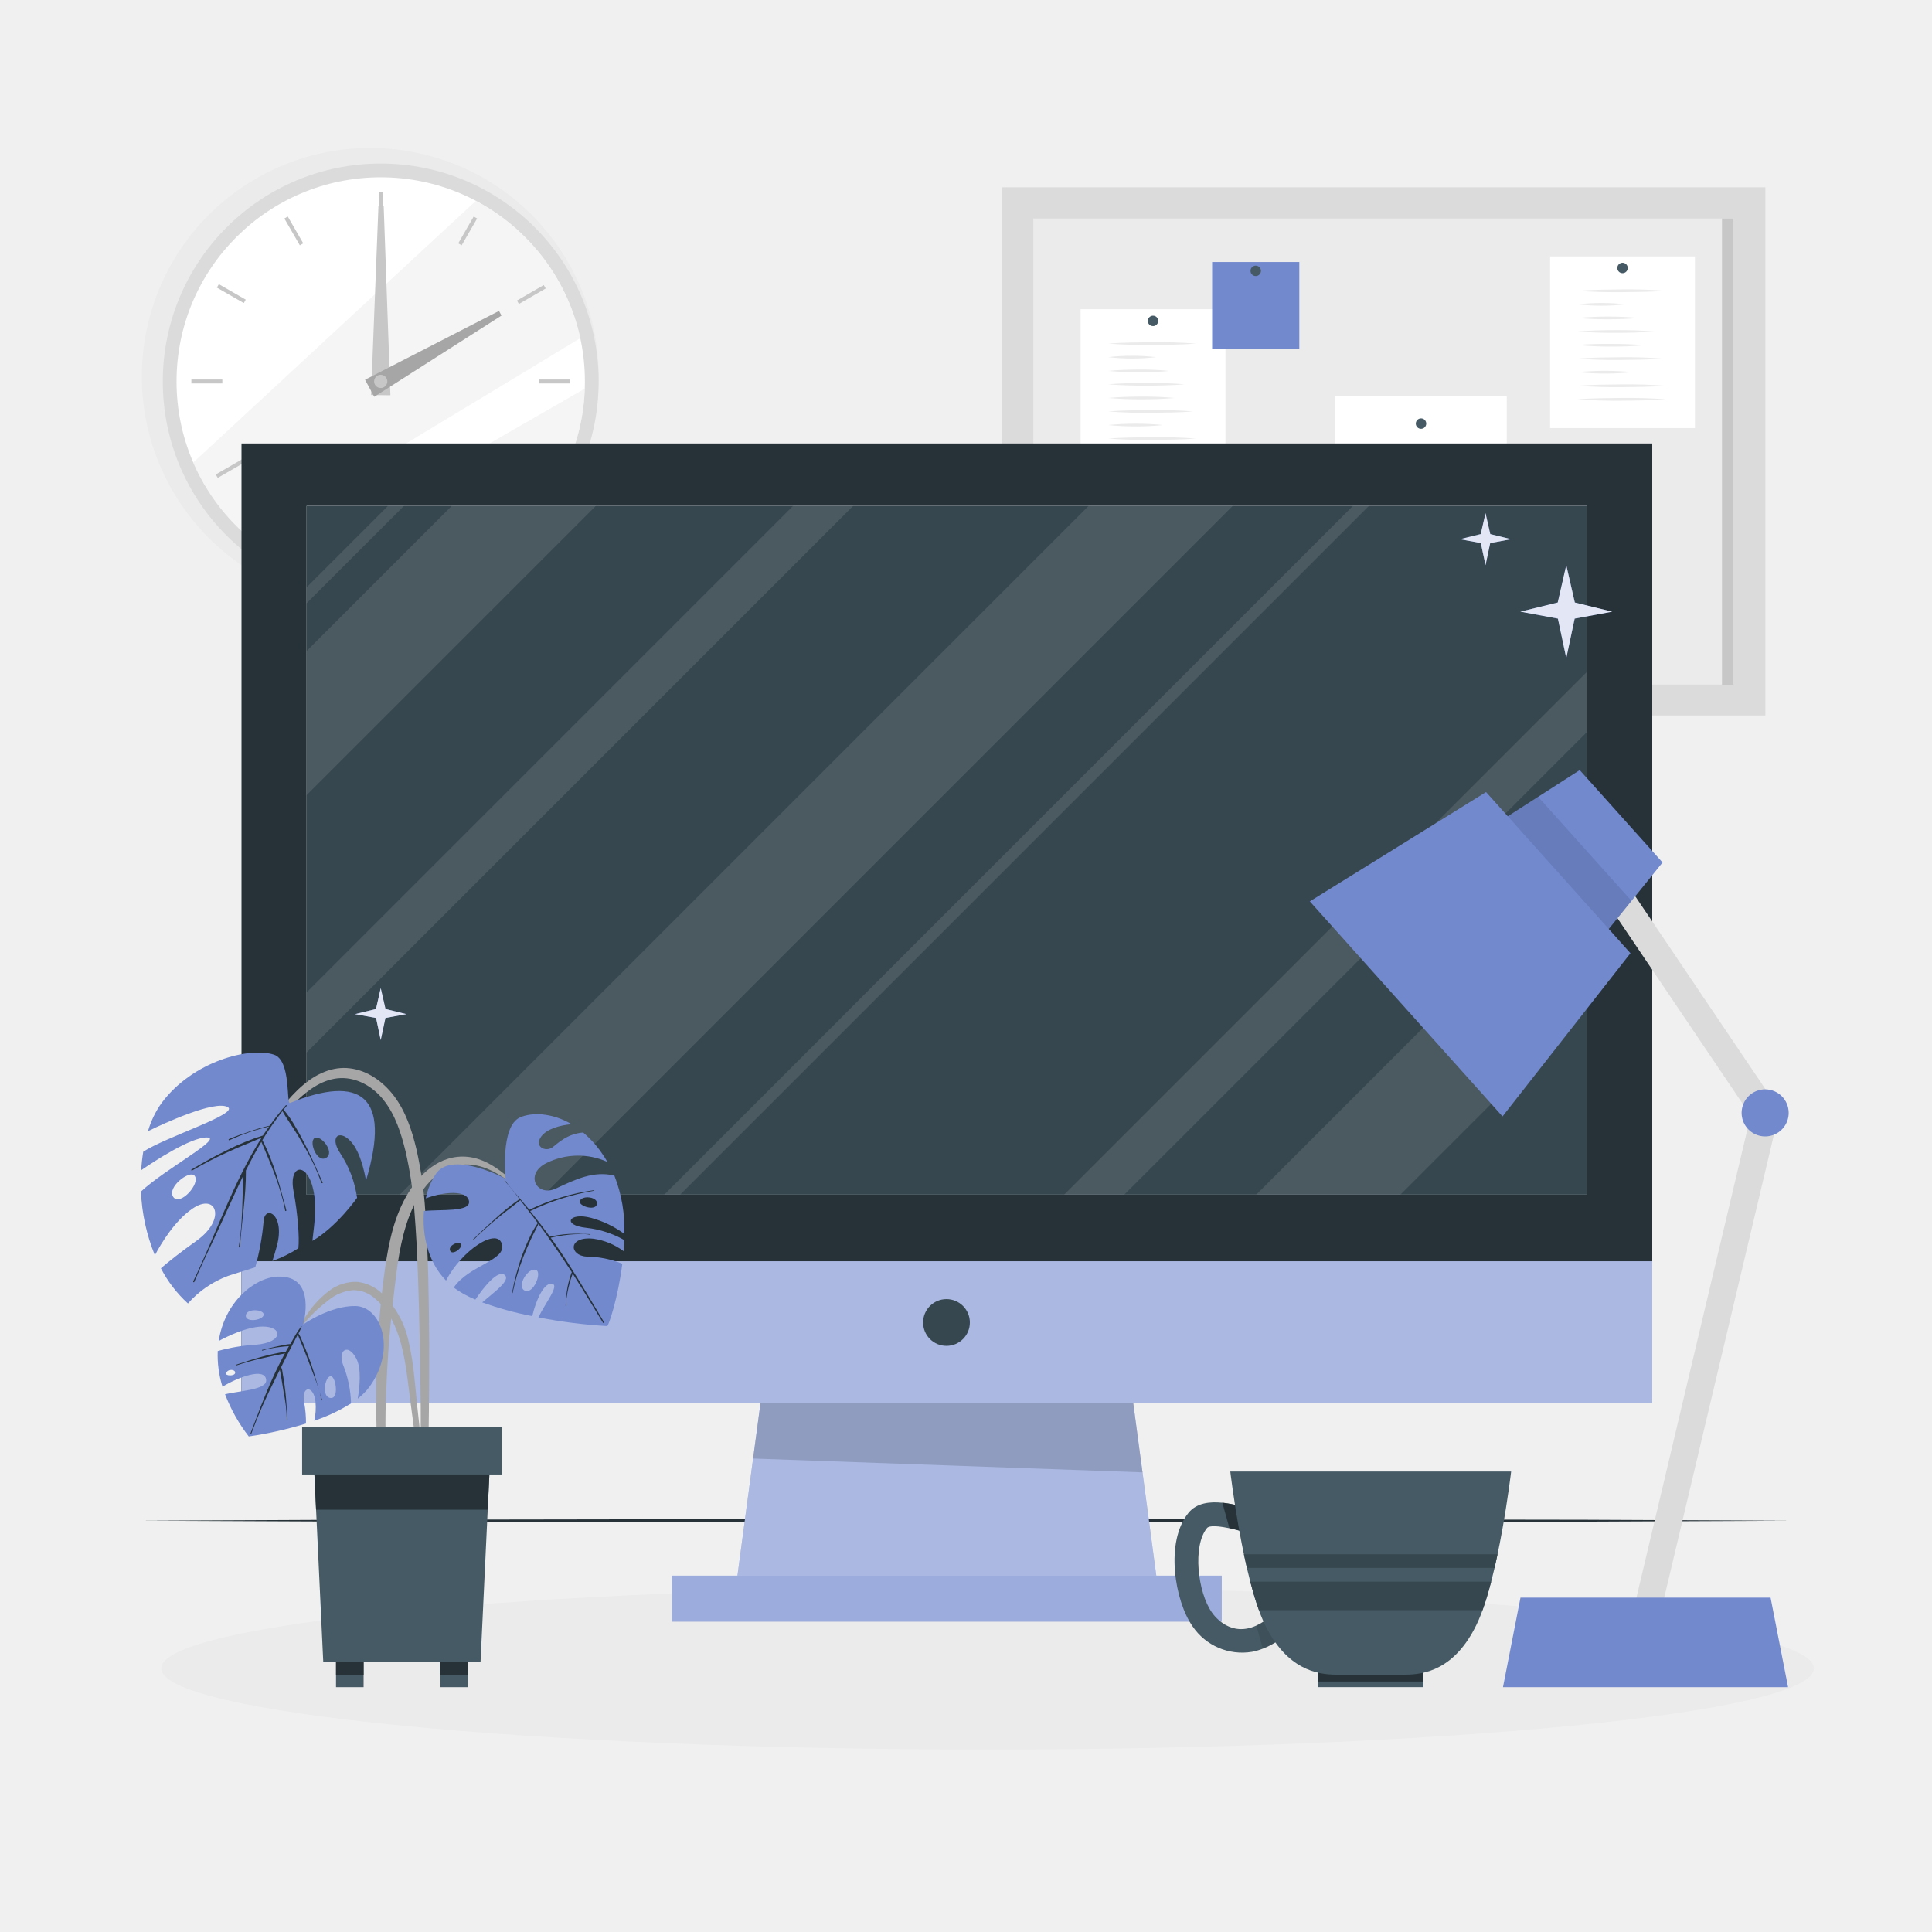
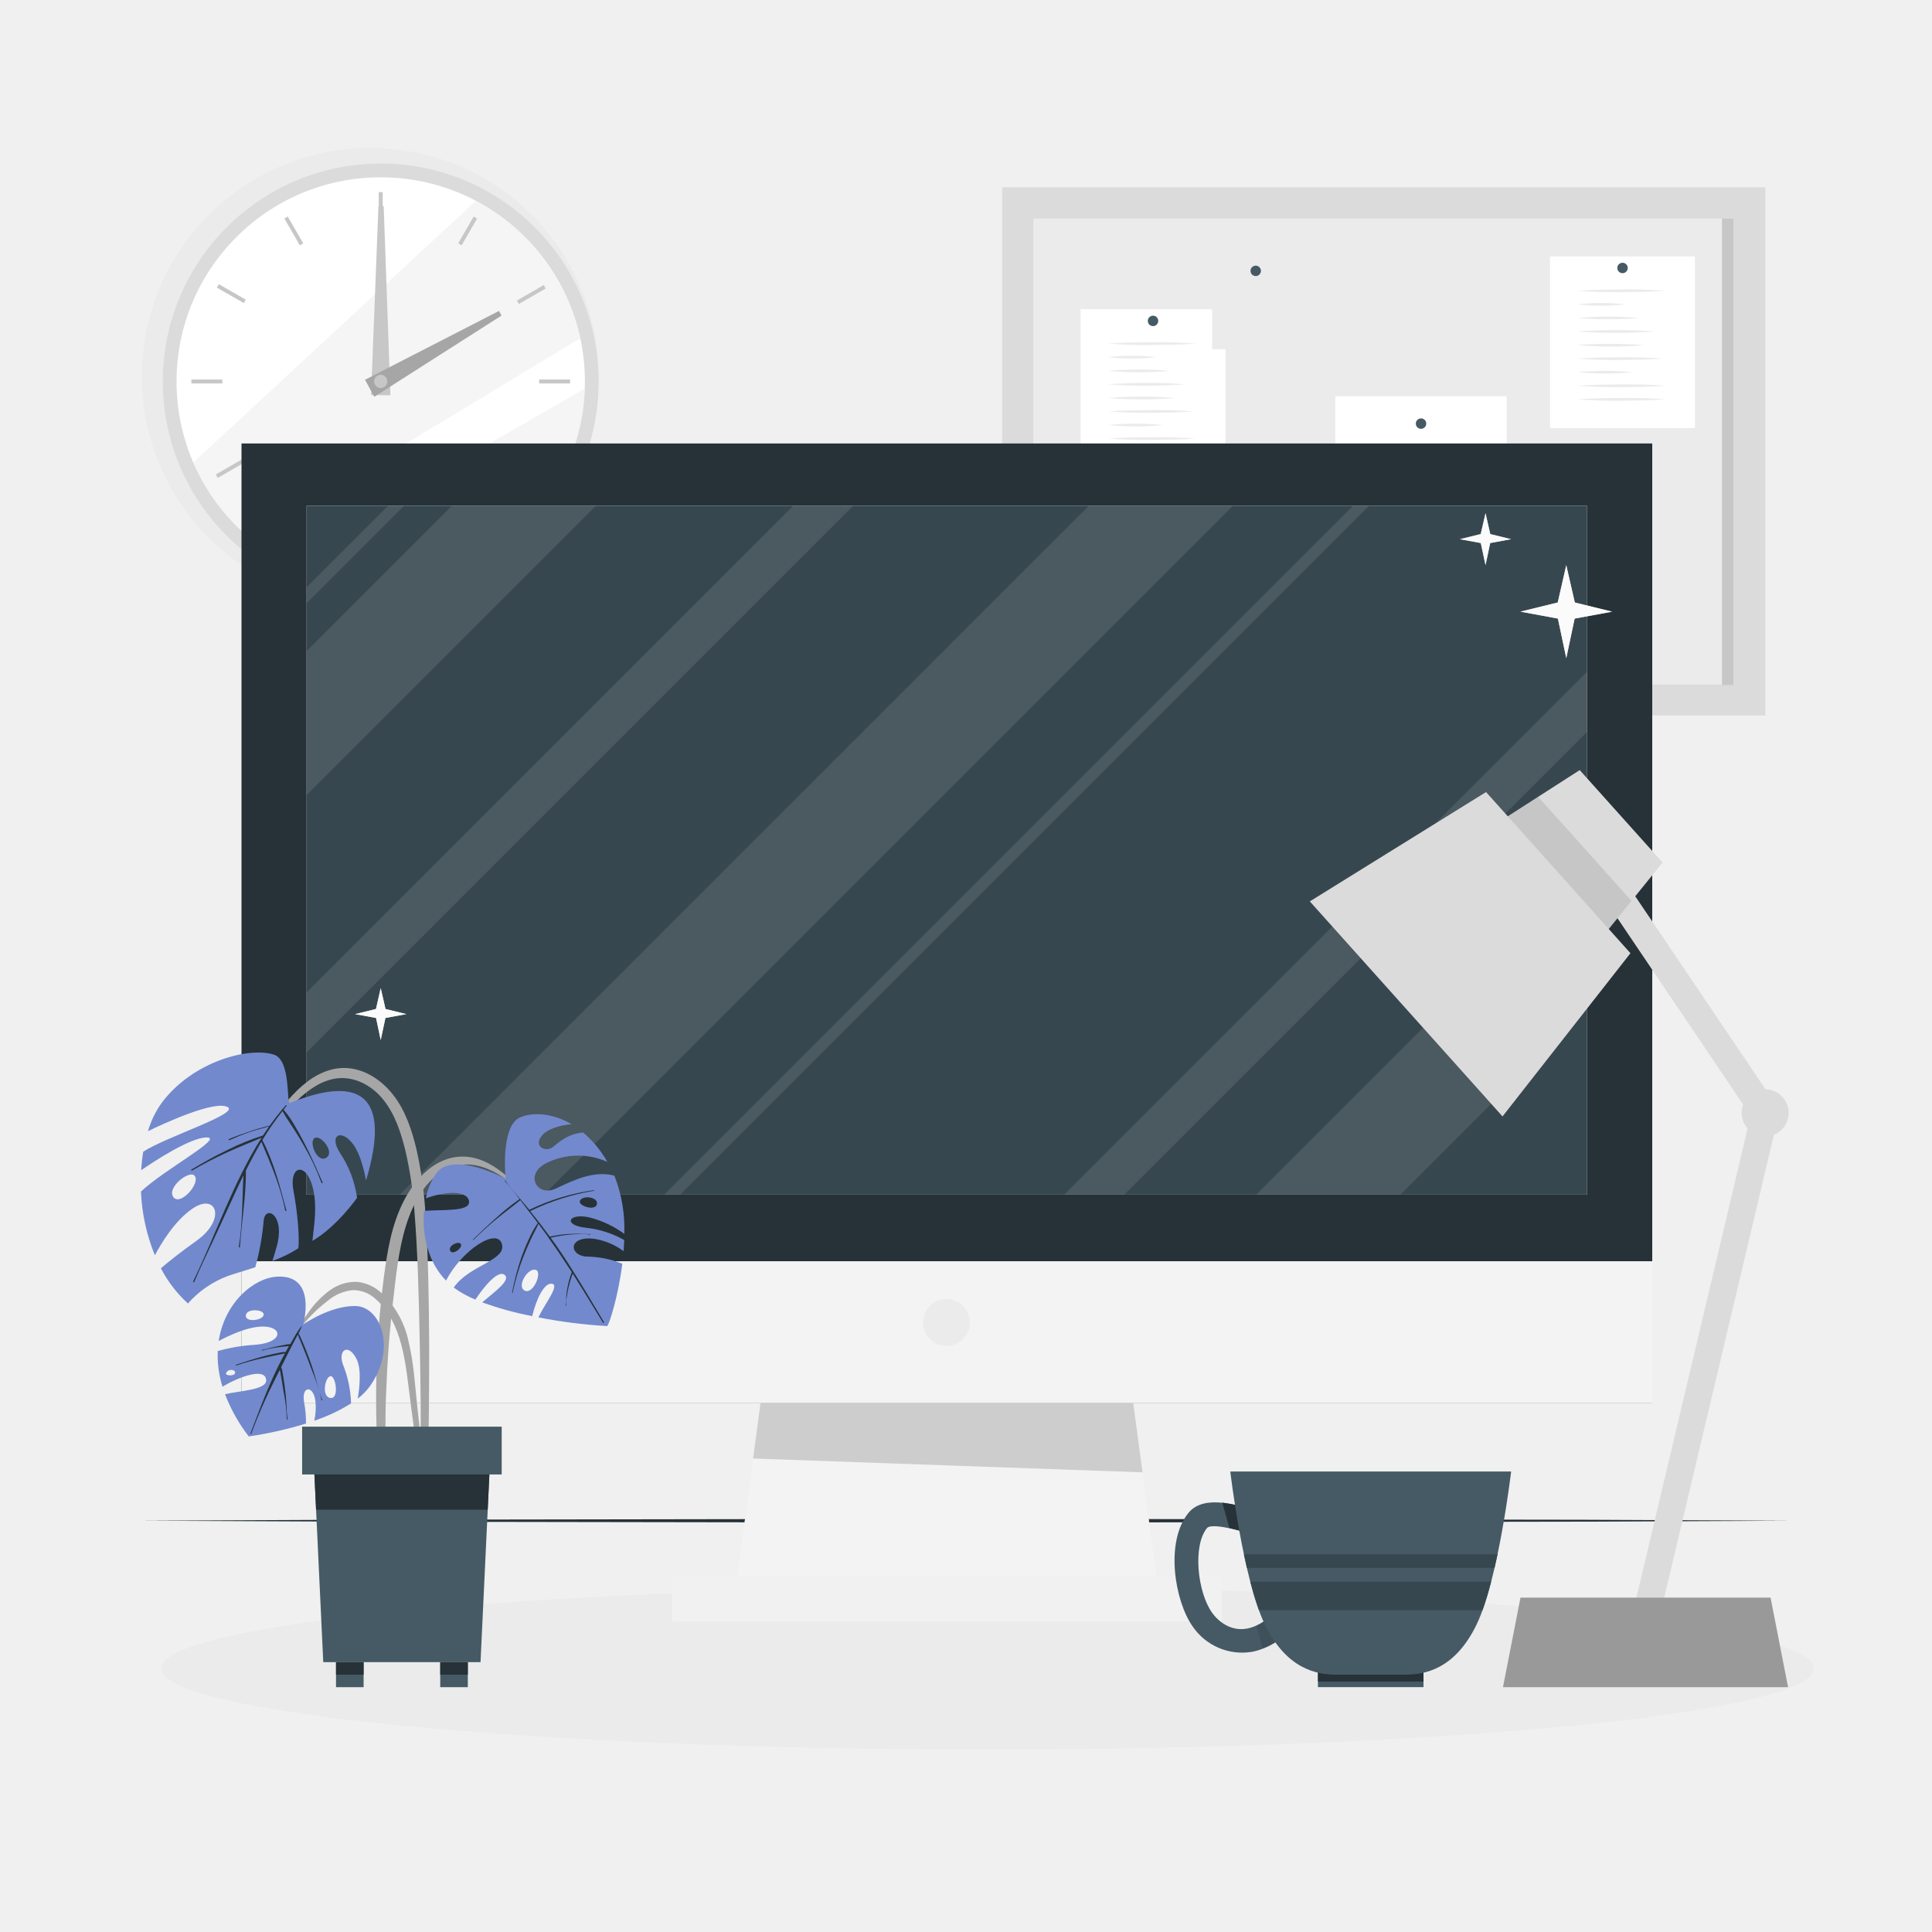
<svg xmlns="http://www.w3.org/2000/svg" viewBox="0 0 500 500">
  <g id="freepik--background-complete--inject-45">
    <circle cx="95.83" cy="97.42" r="59.11" transform="translate(-17.8 173.33) rotate(-79.22)" style="fill:#ebebeb" />
    <circle cx="98.53" cy="98.73" r="56.4" style="fill:#dbdbdb" />
    <circle cx="98.53" cy="98.73" r="52.84" style="fill:#fff" />
    <path d="M150.18,87.52C126.12,102.1,86.57,126,64.46,139.13A53,53,0,0,1,50,119.71L123.13,52A52.91,52.91,0,0,1,150.18,87.52Z" style="fill:#ebebeb;opacity:0.5" />
    <path d="M151.34,100.58a52.36,52.36,0,0,1-3.49,17.17L81.94,148.92a51.64,51.64,0,0,1-8.32-3.58C93.53,133.84,129.9,112.91,151.34,100.58Z" style="fill:#ebebeb;opacity:0.5" />
    <rect x="98.02" y="49.73" width="1.02" height="8.01" style="fill:#c7c7c7" />
    <rect x="75.52" y="55.76" width="1.02" height="8.01" transform="translate(-19.69 46.02) rotate(-30)" style="fill:#c7c7c7" />
    <rect x="59.05" y="72.23" width="1.02" height="8.01" transform="matrix(0.5, -0.87, 0.87, 0.5, -36.24, 89.69)" style="fill:#c7c7c7" />
    <rect x="49.53" y="98.22" width="8.01" height="1.02" style="fill:#c7c7c7" />
    <rect x="55.56" y="120.73" width="8.01" height="1.02" transform="translate(-52.64 46.02) rotate(-30)" style="fill:#c7c7c7" />
    <rect x="72.03" y="137.2" width="8.01" height="1.02" transform="translate(-81.24 134.78) rotate(-60.03)" style="fill:#c7c7c7" />
    <rect x="98.02" y="139.73" width="1.02" height="8.01" style="fill:#c7c7c7" />
    <rect x="120.52" y="133.7" width="1.02" height="8.01" transform="translate(-52.64 78.97) rotate(-30)" style="fill:#c7c7c7" />
    <rect x="137" y="117.23" width="1.02" height="8.01" transform="translate(-36.24 179.69) rotate(-60)" style="fill:#c7c7c7" />
    <rect x="139.53" y="98.22" width="8.01" height="1.02" style="fill:#c7c7c7" />
    <rect x="133.5" y="75.72" width="8.01" height="1.02" transform="translate(-19.69 78.98) rotate(-30.01)" style="fill:#c7c7c7" />
    <rect x="117.03" y="59.25" width="8.01" height="1.02" transform="translate(8.8 134.76) rotate(-60.03)" style="fill:#c7c7c7" />
    <polygon points="99.3 53.35 101.04 102.3 96.03 102.24 97.94 53.34 99.3 53.35" style="fill:#c7c7c7" />
    <polygon points="129.79 81.67 96.86 102.69 94.47 98.28 129.14 80.47 129.79 81.67" style="fill:#a6a6a6" />
    <path d="M100.24,98.73A1.71,1.71,0,1,1,98.53,97,1.71,1.71,0,0,1,100.24,98.73Z" style="fill:#c7c7c7" />
    <rect x="259.36" y="48.48" width="197.51" height="136.68" style="fill:#dbdbdb" />
    <rect x="267.43" y="56.55" width="181.37" height="120.61" style="fill:#ebebeb" />
    <rect x="279.66" y="80.02" width="37.49" height="44.43" style="fill:#fff" />
    <path d="M299.75,83.05a1.35,1.35,0,1,1-1.34-1.35A1.34,1.34,0,0,1,299.75,83.05Z" style="fill:#455a64" />
    <path d="M286.79,88.92c3.79-.29,7.59-.31,11.38-.35s7.58.06,11.37.35c-3.79.3-7.58.31-11.37.36S290.58,89.21,286.79,88.92Z" style="fill:#ebebeb" />
    <path d="M286.79,92.43a51.26,51.26,0,0,1,6.19-.35,49.25,49.25,0,0,1,6.18.35,53.31,53.31,0,0,1-12.37,0Z" style="fill:#ebebeb" />
    <path d="M286.79,96c2.64-.28,5.27-.34,7.9-.36s5.27.08,7.9.36c-2.63.27-5.26.34-7.9.35S289.43,96.22,286.79,96Z" style="fill:#ebebeb" />
    <path d="M286.79,99.46c3.3-.28,6.59-.34,9.89-.36s6.59.08,9.88.36c-3.29.27-6.59.34-9.88.35S290.09,99.73,286.79,99.46Z" style="fill:#ebebeb" />
    <path d="M286.79,103c2.87-.28,5.73-.34,8.59-.36s5.72.08,8.59.36c-2.87.27-5.73.34-8.59.35S289.66,103.24,286.79,103Z" style="fill:#ebebeb" />
    <path d="M286.79,106.48c3.67-.29,7.33-.31,11-.35s7.33.05,11,.35c-3.67.29-7.33.31-11,.35S290.46,106.77,286.79,106.48Z" style="fill:#ebebeb" />
    <path d="M286.79,110a72.19,72.19,0,0,1,14.2,0,62.51,62.51,0,0,1-7.1.35A65,65,0,0,1,286.79,110Z" style="fill:#ebebeb" />
    <path d="M286.79,113.5c3.79-.29,7.59-.31,11.38-.35s7.58.06,11.37.35c-3.79.29-7.58.31-11.37.35S290.58,113.79,286.79,113.5Z" style="fill:#ebebeb" />
    <path d="M286.79,117c3.79-.29,7.59-.31,11.38-.35s7.58.06,11.37.35c-3.79.3-7.58.31-11.37.35S290.58,117.3,286.79,117Z" style="fill:#ebebeb" />
    <rect x="401.16" y="66.36" width="37.49" height="44.43" style="fill:#fff" />
    <path d="M421.26,69.38A1.35,1.35,0,1,1,419.91,68,1.35,1.35,0,0,1,421.26,69.38Z" style="fill:#455a64" />
    <path d="M408.3,75.26c3.79-.3,7.58-.31,11.37-.36s7.58.06,11.37.36c-3.79.29-7.58.31-11.37.35S412.09,75.55,408.3,75.26Z" style="fill:#ebebeb" />
    <path d="M408.3,78.77a53.23,53.23,0,0,1,12.36,0,54.74,54.74,0,0,1-12.36,0Z" style="fill:#ebebeb" />
    <path d="M408.3,82.28a89.33,89.33,0,0,1,15.8,0c-2.63.27-5.27.34-7.9.35S410.93,82.55,408.3,82.28Z" style="fill:#ebebeb" />
    <path d="M408.3,85.79c3.29-.28,6.59-.34,9.88-.35s6.59.07,9.89.35c-3.3.28-6.59.34-9.89.35S411.59,86.06,408.3,85.79Z" style="fill:#ebebeb" />
    <path d="M408.3,89.3C411.16,89,414,89,416.89,89s5.72.07,8.58.35c-2.86.28-5.72.34-8.58.35S411.16,89.57,408.3,89.3Z" style="fill:#ebebeb" />
    <path d="M408.3,92.81c3.66-.29,7.33-.31,11-.35s7.33.06,11,.35c-3.66.3-7.33.31-11,.35S412,93.1,408.3,92.81Z" style="fill:#ebebeb" />
    <path d="M408.3,96.32a72.19,72.19,0,0,1,14.2,0,70.19,70.19,0,0,1-14.2,0Z" style="fill:#ebebeb" />
    <path d="M408.3,99.83c3.79-.29,7.58-.31,11.37-.35s7.58.06,11.37.35c-3.79.3-7.58.32-11.37.36S412.09,100.12,408.3,99.83Z" style="fill:#ebebeb" />
    <path d="M408.3,103.34c3.79-.29,7.58-.31,11.37-.35s7.58.06,11.37.35c-3.79.3-7.58.32-11.37.36S412.09,103.64,408.3,103.34Z" style="fill:#ebebeb" />
    <rect x="345.58" y="102.54" width="44.37" height="52.57" style="fill:#fff" />
    <path d="M369.11,109.63a1.35,1.35,0,1,1-1.35-1.35A1.34,1.34,0,0,1,369.11,109.63Z" style="fill:#455a64" />
    <path d="M351.79,115.65a32.57,32.57,0,0,1,4.92-.35,31.32,31.32,0,0,1,4.92.35,33.8,33.8,0,0,1-9.84,0Z" style="fill:#ebebeb" />
    <path d="M351.79,119.62a58.14,58.14,0,0,1,12.74,0,58.14,58.14,0,0,1-12.74,0Z" style="fill:#ebebeb" />
    <path d="M351.79,123.58a49.9,49.9,0,0,1,11.8,0,49.9,49.9,0,0,1-11.8,0Z" style="fill:#ebebeb" />
    <path d="M351.79,127.55a48.53,48.53,0,0,1,11.8,0,44.91,44.91,0,0,1-5.9.35A46.71,46.71,0,0,1,351.79,127.55Z" style="fill:#ebebeb" />
    <path d="M351.79,131.51a37.7,37.7,0,0,1,10.25,0,32.72,32.72,0,0,1-5.12.35A34,34,0,0,1,351.79,131.51Z" style="fill:#ebebeb" />
    <path d="M351.79,135.47a61.65,61.65,0,0,1,13.12,0,59.95,59.95,0,0,1-13.12,0Z" style="fill:#ebebeb" />
    <path d="M351.79,139.44a40.91,40.91,0,0,1,10.83,0,37.81,37.81,0,0,1-5.41.35A39.36,39.36,0,0,1,351.79,139.44Z" style="fill:#ebebeb" />
    <path d="M351.79,143.4a59.39,59.39,0,0,1,6.79-.35,57.2,57.2,0,0,1,6.79.35,66,66,0,0,1-13.58,0Z" style="fill:#ebebeb" />
    <path d="M351.79,147.36a61.76,61.76,0,0,1,6.79-.35,59.39,59.39,0,0,1,6.79.35,64.21,64.21,0,0,1-13.58,0Z" style="fill:#ebebeb" />
    <path d="M371.18,115.65a55.59,55.59,0,0,1,6.44-.35,53.62,53.62,0,0,1,6.45.35,57.87,57.87,0,0,1-12.89,0Z" style="fill:#ebebeb" />
    <path d="M371.18,119.62a25.8,25.8,0,0,1,8.47,0,25.8,25.8,0,0,1-8.47,0Z" style="fill:#ebebeb" />
    <path d="M371.18,123.58a52.72,52.72,0,0,1,12.13,0,52.72,52.72,0,0,1-12.13,0Z" style="fill:#ebebeb" />
    <path d="M371.18,127.55a48.53,48.53,0,0,1,11.8,0,44.91,44.91,0,0,1-5.9.35A46.59,46.59,0,0,1,371.18,127.55Z" style="fill:#ebebeb" />
    <path d="M371.18,131.51a59.52,59.52,0,0,1,12.89,0,51.64,51.64,0,0,1-6.45.35A53.46,53.46,0,0,1,371.18,131.51Z" style="fill:#ebebeb" />
    <path d="M371.18,135.47a37.7,37.7,0,0,1,10.25,0,36.66,36.66,0,0,1-10.25,0Z" style="fill:#ebebeb" />
    <path d="M371.18,139.44a51.27,51.27,0,0,1,12.13,0,47.63,47.63,0,0,1-6.07.35A49.26,49.26,0,0,1,371.18,139.44Z" style="fill:#ebebeb" />
    <path d="M371.18,143.4a28.4,28.4,0,0,1,4.69-.35,27.51,27.51,0,0,1,4.69.35,31.6,31.6,0,0,1-9.38,0Z" style="fill:#ebebeb" />
    <path d="M371.18,147.36a27.29,27.29,0,0,1,4.5-.35,26.25,26.25,0,0,1,4.5.35,28.31,28.31,0,0,1-9,0Z" style="fill:#ebebeb" />
-     <rect x="313.7" y="67.81" width="22.56" height="22.56" style="fill:#7289CE" />
+     <rect x="313.7" y="67.81" width="22.56" height="22.56" style="fill:#ebebeb" />
    <path d="M326.33,70.1A1.35,1.35,0,1,1,325,68.75,1.35,1.35,0,0,1,326.33,70.1Z" style="fill:#455a64" />
    <rect x="445.65" y="56.55" width="3.04" height="120.74" style="fill:#c7c7c7" />
  </g>
  <g id="freepik--Shadow--inject-45">
    <ellipse cx="255.58" cy="431.78" rx="213.86" ry="21" style="fill:#ebebeb" />
  </g>
  <g id="freepik--Desk--inject-45">
    <polygon points="36.3 393.56 89.72 393.31 143.15 393.23 250 393.06 356.85 393.23 410.28 393.31 463.7 393.56 410.28 393.8 356.85 393.89 250 394.06 143.15 393.89 89.72 393.8 36.3 393.56" style="fill:#263238" />
  </g>
  <g id="freepik--Monitor--inject-45">
    <rect x="62.5" y="114.77" width="365.1" height="248.26" style="fill:#263238" />
-     <rect x="62.5" y="326.41" width="365.1" height="36.62" style="fill:#7289CE" />
+     <rect x="62.5" y="326.41" width="365.1" height="36.62" style="fill:#ebebeb" />
    <rect x="62.5" y="326.41" width="365.1" height="36.62" style="fill:#fff;opacity:0.4" />
-     <rect x="173.9" y="407.78" width="142.29" height="11.89" style="fill:#7289CE" />
+     <rect x="173.9" y="407.78" width="142.29" height="11.89" style="fill:#ebebeb" />
    <rect x="173.9" y="407.78" width="142.29" height="11.89" style="fill:#fff;opacity:0.3" />
-     <polygon points="299.25 407.79 190.85 407.79 193.6 387.16 193.74 386.18 193.99 384.25 194.12 383.27 194.38 381.34 194.42 381.04 194.51 380.37 194.77 378.43 194.9 377.46 196.83 363.04 293.27 363.04 295.08 376.64 295.18 377.29 295.48 379.55 295.56 380.2 295.68 381.04 295.87 382.46 295.95 383.11 296.25 385.37 296.34 386.02 299.25 407.79" style="fill:#7289CE" />
+     <polygon points="299.25 407.79 190.85 407.79 193.6 387.16 193.74 386.18 193.99 384.25 194.12 383.27 194.38 381.34 194.42 381.04 194.51 380.37 194.77 378.43 194.9 377.46 196.83 363.04 293.27 363.04 295.08 376.64 295.18 377.29 295.48 379.55 295.56 380.2 295.68 381.04 295.87 382.46 295.95 383.11 296.25 385.37 296.34 386.02 299.25 407.79" style="fill:#ebebeb" />
    <g style="opacity:0.4">
      <polygon points="299.25 407.79 190.85 407.79 193.6 387.16 193.74 386.18 193.99 384.25 194.12 383.27 194.38 381.34 194.42 381.04 194.51 380.37 194.77 378.43 194.9 377.46 196.83 363.04 293.27 363.04 295.08 376.64 295.18 377.29 295.48 379.55 295.56 380.2 295.68 381.04 295.87 382.46 295.95 383.11 296.25 385.37 296.34 386.02 299.25 407.79" style="fill:#fff" />
    </g>
-     <path d="M251,342.26a6.05,6.05,0,1,1-6.05-6.05A6.05,6.05,0,0,1,251,342.26Z" style="fill:#37474f" />
+     <path d="M251,342.26a6.05,6.05,0,1,1-6.05-6.05A6.05,6.05,0,0,1,251,342.26Z" style="fill:#ebebeb" />
    <g style="opacity:0.16">
      <polygon points="295.68 381.04 194.9 377.46 196.83 363.04 293.27 363.04 295.68 381.04" />
    </g>
    <rect x="79.35" y="130.91" width="331.4" height="178.27" style="fill:#fff" />
    <rect x="79.35" y="130.91" width="331.4" height="178.27" style="fill:#37474f" />
    <g style="opacity:0.1">
      <polygon points="319.05 130.91 140.77 309.19 103.45 309.19 281.74 130.91 319.05 130.91" style="fill:#fff" />
      <polygon points="410.75 223.53 410.75 260.85 362.41 309.19 325.09 309.19 410.75 223.53" style="fill:#fff" />
      <polygon points="154.23 130.91 79.34 205.8 79.34 168.49 116.92 130.91 154.23 130.91" style="fill:#fff" />
      <polygon points="410.75 173.83 410.75 189.41 290.96 309.19 275.39 309.19 410.75 173.83" style="fill:#fff" />
      <polygon points="220.82 130.91 79.34 272.39 79.34 256.82 205.25 130.91 220.82 130.91" style="fill:#fff" />
      <polygon points="354.3 130.91 176.02 309.19 171.88 309.19 350.15 130.91 354.3 130.91" style="fill:#fff" />
      <polygon points="104.58 130.91 79.34 156.14 79.34 152 100.43 130.91 104.58 130.91" style="fill:#fff" />
    </g>
  </g>
  <g id="freepik--Sparkles--inject-45">
-     <polygon points="417.23 158.3 407.52 160.09 405.35 170.33 403.18 160.09 393.47 158.29 403.14 155.93 405.35 146.26 407.56 155.93 417.23 158.3" style="fill:#7289CE" />
-     <polygon points="391.08 139.54 385.66 140.54 384.45 146.26 383.23 140.54 377.81 139.54 383.21 138.22 384.45 132.81 385.68 138.22 391.08 139.54" style="fill:#7289CE" />
-     <polygon points="105.17 262.45 99.75 263.45 98.53 269.17 97.32 263.45 91.89 262.45 97.3 261.13 98.53 255.72 99.77 261.13 105.17 262.45" style="fill:#7289CE" />
+     <polygon points="417.23 158.3 407.52 160.09 405.35 170.33 403.18 160.09 393.47 158.29 403.14 155.93 405.35 146.26 407.56 155.93 417.23 158.3" style="fill:#ebebeb" />
+     <polygon points="391.08 139.54 385.66 140.54 384.45 146.26 383.23 140.54 377.81 139.54 383.21 138.22 384.45 132.81 385.68 138.22 391.08 139.54" style="fill:#ebebeb" />
+     <polygon points="105.17 262.45 99.75 263.45 98.53 269.17 97.32 263.45 91.89 262.45 97.3 261.13 98.53 255.72 99.77 261.13 105.17 262.45" style="fill:#ebebeb" />
    <g style="opacity:0.8">
      <polygon points="417.23 158.3 407.52 160.09 405.35 170.33 403.18 160.09 393.47 158.29 403.14 155.93 405.35 146.26 407.56 155.93 417.23 158.3" style="fill:#fff" />
      <polygon points="391.08 139.54 385.66 140.54 384.45 146.26 383.23 140.54 377.81 139.54 383.21 138.22 384.45 132.81 385.68 138.22 391.08 139.54" style="fill:#fff" />
      <polygon points="105.17 262.45 99.75 263.45 98.53 269.17 97.32 263.45 91.89 262.45 97.3 261.13 98.53 255.72 99.77 261.13 105.17 262.45" style="fill:#fff" />
    </g>
  </g>
  <g id="freepik--Plant--inject-45">
    <path d="M110.07,313.61a100.39,100.39,0,0,0-2.32-16.28c-1.15-4.83-2.78-9.76-5.82-13.75-2.78-3.64-6.77-6.54-11.41-7.1-4.46-.55-8.66,1.44-12,4.26-4.14,3.48-7.31,8.1-10.29,12.58a154.1,154.1,0,0,0-8.89,15.55c-.09.18.18.33.27.15a96.81,96.81,0,0,1,8-13,82.23,82.23,0,0,1,9.15-11.08c3.07-3,7-5.79,11.41-5.93s8.5,2.34,11.16,5.75c3,3.81,4.49,8.57,5.63,13.2a100.22,100.22,0,0,1,2.29,15.51c.87,10.73,1.11,21.53,1.35,32.29.14,6.09.22,12.18.28,18.27,0,3.08,0,6.17.07,9.25a56.59,56.59,0,0,0,.36,8.93c.1.6,1.08.54,1.18,0a53.06,53.06,0,0,0,.41-8.46c0-2.92.08-5.85.1-8.77q.08-8.54.07-17.06C111,336.46,110.85,325,110.07,313.61Z" style="fill:#a6a6a6" />
    <path d="M75.05,285.45c-1,.39.35-11.05-4.16-12.51-6.37-2.07-21,1.67-29.07,12.51a24.26,24.26,0,0,0-3.52,7.29c4-1.95,17.31-8.1,20.64-6.22,3,1.72-16,7.7-21.87,11.54a45.56,45.56,0,0,0-.53,4.79c3.43-2.36,12.77-8.48,16.94-8.48,4.64,0-10.74,8.14-17,14a48.86,48.86,0,0,0,3.6,16.49c1.59-3,5.1-8.88,9.64-12,6.28-4.39,9,2.67,1.11,8.27-4.22,3-7.26,5.44-9.19,7.1a32.45,32.45,0,0,0,7,9.11A25.76,25.76,0,0,1,59,330.21c1.54-.54,4-1.23,7.07-2.25a66.5,66.5,0,0,0,2.14-11.72c.17-4.65,5.68-2.07,3.45,6.19-.43,1.56-.81,2.84-1.17,3.91a32,32,0,0,0,6.73-3.3c.3-2.71-.15-8.94-1.26-14.81-1.38-7.32,4.2-7.84,5.41,1.38.56,4.25-.25,8.66-.52,11.53C87.19,317.47,92.41,310,92.41,310a27.81,27.81,0,0,0-4.36-11.54c-3.1-4.67.26-6.51,3.36-2.29,1.73,2.35,2.76,6.31,3.32,9.34C101.39,283.31,93.16,278.16,75.05,285.45ZM44.84,309.78c-1.72-2.5,4.22-7.06,5.51-5.51C52,306.26,46.56,312.27,44.84,309.78Zm39.72-10.24c-2.42,1.75-4.72-4-3.16-5S86.61,298.05,84.56,299.54Z" style="fill:#7289CE" />
    <path d="M79,296.29c-.82-1.62-1.67-3.22-2.61-4.78a27.43,27.43,0,0,0-3-4.34c.26-.31.51-.64.78-.95.1-.13-.08-.31-.19-.18-.31.35-.59.7-.89,1a.26.26,0,0,0-.12.15q-1.68,2-3.18,4.13a48,48,0,0,0-5.26,1.53c-1.78.59-3.54,1.21-5.27,1.94-.18.07-.09.37.09.29,1.71-.76,3.45-1.49,5.22-2.09s3.38-1,5.08-1.48c-.55.78-1.09,1.57-1.61,2.36a62.58,62.58,0,0,0-9.3,3.8c-3.15,1.49-6.17,3.23-9.18,5-.17.1,0,.36.16.26a101.09,101.09,0,0,1,9.13-4.73c2.91-1.36,5.93-2.48,8.86-3.78C60.36,306,55.92,319.3,50,331.63c-.08.18.2.32.27.14,1.81-4.32,3.9-8.53,5.87-12.79,1.77-3.81,3.5-7.65,5.27-11.47.52-1.12,1.05-2.23,1.59-3.35-.32,6.17-.19,12.44-1.2,18.53a.15.15,0,1,0,.3,0c.43-6.58,1.59-13.07,1.54-19.69a.24.24,0,0,0,0-.09c1.25-2.51,2.59-5,4-7.42,2.45,5.77,5,11.63,6.17,17.82,0,.19.35.11.29-.09-1.66-6.21-3.21-12.42-6.2-18.16a70.75,70.75,0,0,1,5.21-7.51c.82,1.53,1.88,3,2.81,4.45s1.81,2.87,2.65,4.35a62.32,62.32,0,0,1,4.63,9.77c.07.19.37.09.29-.09C82.07,302.78,80.64,299.48,79,296.29Z" style="fill:#263238" />
    <path d="M137.32,310.32c-4.75-4.76-10.26-11-17.6-11-7.07,0-12.28,5.71-15.28,11.59-3.13,6.14-4.25,13.11-5.13,19.88a240.81,240.81,0,0,0-1.88,24.45c-.13,4.53-.11,9.08,0,13.62a89.05,89.05,0,0,0,1,13.74c.13.73,1.31.76,1.35,0,.22-3.82.06-7.66,0-11.49s0-7.53.18-11.3c.28-7.61.83-15.22,1.73-22.79.78-6.61,1.4-13.4,3.37-19.79,1.79-5.76,5.13-12.35,11-14.88,8-3.45,15.76,2.86,21,8.18C137.22,310.65,137.46,310.46,137.32,310.32Z" style="fill:#a6a6a6" />
    <path d="M151.76,317.76c-6.37-.65-4.61-4.11,1.18-2.59a26.18,26.18,0,0,1,8.63,4.15A37.51,37.51,0,0,0,159,304.25c-5.32-1.33-10.15,1-15.11,3.33s-8.27-3.7-2.44-6.6a18.45,18.45,0,0,1,15.74-.28c-.46-.8-.92-1.54-1.42-2.24a27,27,0,0,0-4.85-5.37c-4.34.35-6.75,3-8,3.88-1.83,1.2-4.7-.22-2.88-2.81,1.43-2,5-3,7.91-3.21-5.23-3.08-10.45-3.09-13.4-1.75-5.13,2.33-3.69,15.85-3.69,15.85s-13.45-7.2-17.85-1.54a16.69,16.69,0,0,0-2.8,6.62c4.76-1.76,10.61-2.18,11.16.67.58,3-7.47,2.12-11.65,2.61-.5,6,.9,13.06,5.71,18,4.08-7.85,13.16-13.81,14.45-9.49s-8.46,5.43-12.45,11.3a25.82,25.82,0,0,0,5.6,3.11c2.17-3.26,5.81-7.76,7.56-6.39s-2.83,4.55-5.79,7.11a84.53,84.53,0,0,0,12.94,3.56c1.08-4.53,3.15-8.76,5.15-8.37s-1.88,5.13-3.55,8.7a132.14,132.14,0,0,0,17.8,2.25c.36-.1,2.81-7.25,3.91-16.14a25.47,25.47,0,0,0-9.24-1.85c-4.5-.22-4.93-5.34,1.8-4.62a17.11,17.11,0,0,1,7.78,3.22c.06-.94.12-1.9.16-2.88h0A25.53,25.53,0,0,0,151.76,317.76Zm-1.68-7c.69-1.53,4.8-1,4.4.89S149.51,312.06,150.08,310.76Zm-33.65,12.7c-.25-1.27,2.5-2.44,2.89-1.41S116.77,325.17,116.43,323.46ZM135.78,334c-2.19-1.14.94-6.13,2.95-5.33C140.37,329.29,138,335.1,135.78,334Z" style="fill:#7289CE" />
    <path d="M156.33,342.2c-3-5.05-6-10.13-9.18-15.08-1.47-2.31-3-4.57-4.63-6.79l.72-.17c.4-.09.8-.17,1.21-.24.92-.16,1.86-.29,2.79-.39s1.77-.13,2.66-.14a12.2,12.2,0,0,1,2.83.15c.11,0,.13-.16,0-.15-.94,0-1.9-.09-2.85-.1s-1.84,0-2.75.06-1.72.14-2.57.27c-.47.07-.94.15-1.41.25a8.52,8.52,0,0,0-.85.17c-1.63-2.24-3.33-4.45-5.09-6.61a60.69,60.69,0,0,1,16.54-5.27c.09,0,.06-.17,0-.15A56.14,56.14,0,0,0,137,313.09L134,309.55c-1.09-1.31-2.26-2.59-3.25-4a.08.08,0,1,0-.12.09,58,58,0,0,1,3.83,4.69h0a58.32,58.32,0,0,0-6.15,4.94q-3,2.67-5.88,5.51c-.06.07,0,.18.11.11,1.88-1.87,3.84-3.66,5.88-5.35s4.19-3.26,6.24-4.94c0,0,0,0,0,0l1.41,1.85.71.93a.18.18,0,0,0,.05.07c.79,1,1.57,2,2.35,3.07a24.8,24.8,0,0,0-2.34,4.22c-.67,1.42-1.26,2.89-1.81,4.37a64.64,64.64,0,0,0-2.51,9.46c0,.1.12.15.14.05a56.8,56.8,0,0,1,2.75-9.28c.59-1.54,1.26-3.05,1.95-4.55s1.38-2.68,2-4.06c.68.9,1.35,1.81,2,2.72.19.26.37.53.56.8,0,.06,0,.14.07.14h0c2.08,2.89,4.05,5.86,6,8.86a2.39,2.39,0,0,0-.26.66c-.13.36-.24.73-.35,1.1-.21.74-.39,1.49-.53,2.24s-.23,1.43-.3,2.15a18,18,0,0,1-.18,2.45c0,.12.17.13.15,0a8,8,0,0,1,.17-2.28c.11-.78.25-1.55.43-2.32s.35-1.39.56-2.07q.15-.51.33-1c.06-.18.15-.36.21-.56q1.35,2.12,2.67,4.25l5.19,8.49C156.19,342.47,156.42,342.34,156.33,342.2Z" style="fill:#263238" />
    <path d="M109.75,381c-.08-2.87-.53-5.75-.84-8.59s-.63-5.72-.94-8.58c-.58-5.51-.91-11.14-2.21-16.55A24,24,0,0,0,99,334.89a10.94,10.94,0,0,0-6.6-3.15,11.38,11.38,0,0,0-7,2.16,24.55,24.55,0,0,0-5.9,6.21,59.61,59.61,0,0,0-4.59,7.47c-.06.09.1.16.15.06A38.14,38.14,0,0,1,85,336.5a11.72,11.72,0,0,1,6.27-2.61,8.46,8.46,0,0,1,6.07,2.42c3.34,2.9,5.27,7.17,6.42,11.36,1.37,5,1.81,10.19,2.49,15.29.4,3,.79,6.05,1.19,9.08s.65,6.1,1.29,9.07A.5.5,0,0,0,109.75,381Z" style="fill:#a6a6a6" />
    <path d="M92,338c-6.58-.13-13.54,4.77-13.54,4.77s3.69-12.8-6.59-12.38c-6.11.24-13.74,6.65-15.27,16.65,2.35-1.25,7.32-3.66,11.25-3.73,5.33-.1,5.69,4.07-1.66,4.71a45.16,45.16,0,0,0-9.84,1.63,27.32,27.32,0,0,0,1.23,9.23c4.1-2.49,11.1-5.13,11.31-1.7.15,2.55-7.08,2.76-10.65,3.65a43.1,43.1,0,0,0,6.14,10.92,99,99,0,0,0,14.81-3.34,28.5,28.5,0,0,0-.46-5.36c-.87-4.56,2.49-4.65,2.92-.26a15.8,15.8,0,0,1-.31,4.89,44.27,44.27,0,0,0,9.51-4.48,29.21,29.21,0,0,0-2.11-10.11c-1.31-3.57,1.29-5.62,3.47-1.51,1.41,2.64.84,7.6.37,10.39a15.87,15.87,0,0,0,3.12-3.18C102.71,349,98.53,338.1,92,338Zm-28.36,2.36c.24-1.85,4.83-1.5,4.6-.06S63.34,342.39,63.62,340.32Zm-5.12,15c.45-1.19,2.43-1,2.34-.08S58.2,356.12,58.5,355.35Zm27.26,6.44c-2.67.11-1.79-5.43-.24-5.65C86.84,356,87.79,361.71,85.76,361.79Z" style="fill:#7289CE" />
    <path d="M83.38,362.3c-.26-.69-.49-1.39-.7-2.1.2.71.37,1.43.51,2.15C83.21,362.49,83.43,362.43,83.38,362.3Z" style="fill:#263238" />
    <path d="M80.66,353.39c-.48-1.42-1-2.82-1.57-4.22-.3-.74-.6-1.48-.93-2.21a8.91,8.91,0,0,0-.91-1.86,13.78,13.78,0,0,0,.83-1.79.06.06,0,0,0-.1-.06,22,22,0,0,0-2,3.11l-.84,1.47a12.94,12.94,0,0,0-1.73.27c-.61.11-1.23.23-1.84.37l-1.83.43c-.6.14-1.21.34-1.82.44a.1.1,0,1,0,0,.19,11.53,11.53,0,0,1,1.92-.5c.59-.13,1.18-.23,1.78-.32s1.2-.16,1.8-.22l1.36-.11c-.25.43-.5.86-.74,1.29l-.11.21a6.23,6.23,0,0,0-1.48.17c-.53.1-1.06.2-1.58.32-1.08.23-2.14.49-3.2.78-2.23.62-4.42,1.33-6.62,2.05-.12,0,0,.23.08.19a63.4,63.4,0,0,1,6.64-1.85c1.06-.23,2.11-.48,3.16-.7l1.59-.33c.4-.09.83-.14,1.23-.27-1.14,2.09-2.2,4.21-3.18,6.38-2.13,4.71-3.93,9.57-5.76,14.41,0,.12.15.2.19.08A131.2,131.2,0,0,1,71.17,357c.41-.84.84-1.67,1.25-2.51,0,.17.08.34.11.51.1.58.21,1.15.3,1.72.2,1.15.39,2.29.56,3.45a40,40,0,0,1,.83,7.14c0,.15.22.14.2,0a33.73,33.73,0,0,1-.26-3.48c-.07-1.2-.16-2.41-.3-3.6s-.28-2.31-.47-3.46l-.3-1.72a3.51,3.51,0,0,0-.33-1.24c.61-1.21,1.2-2.42,1.81-3.62s1.15-2.26,1.74-3.38c.25-.48.52-.95.78-1.44a13,13,0,0,0,.68,1.73c.26.65.53,1.3.8,1.95.58,1.43,1.13,2.88,1.68,4.33.78,2.06,1.64,4.16,2.28,6.3C81.9,357.6,81.37,355.46,80.66,353.39Z" style="fill:#263238" />
    <path d="M82.68,360.2l-.15-.5Z" style="fill:#263238" />
    <polygon points="126.94 375.41 126.22 390.71 124.36 430.16 83.66 430.16 81.8 390.71 81.08 375.41 126.94 375.41" style="fill:#455a64" />
    <polygon points="126.94 375.41 126.22 390.71 81.8 390.71 81.08 375.41 126.94 375.41" style="fill:#263238" />
    <rect x="78.19" y="369.22" width="51.65" height="12.37" style="fill:#455a64" />
    <rect x="86.96" y="430.16" width="7.14" height="6.48" style="fill:#455a64" />
    <rect x="86.96" y="430.16" width="7.14" height="3.24" style="fill:#263238" />
    <rect x="113.93" y="430.16" width="7.14" height="6.48" style="fill:#455a64" />
    <rect x="113.93" y="430.16" width="7.14" height="3.24" style="fill:#263238" />
  </g>
  <g id="freepik--Lamp--inject-45">
    <polygon points="428.76 421.65 460.59 287.35 422.68 231.18 416.88 235.09 453.07 288.72 421.95 420.03 428.76 421.65" style="fill:#dbdbdb" />
-     <path d="M462.91,288a6.09,6.09,0,1,1-6.08-6.08A6.09,6.09,0,0,1,462.91,288Z" style="fill:#7289CE" />
-     <polygon points="380.44 217.53 409.03 249.45 422.23 233.15 430.27 223.21 408.83 199.3 398.07 206.21 380.44 217.53" style="fill:#7289CE" />
+     <path d="M462.91,288a6.09,6.09,0,1,1-6.08-6.08A6.09,6.09,0,0,1,462.91,288Z" style="fill:#dbdbdb" />
+     <polygon points="380.44 217.53 409.03 249.45 422.23 233.15 430.27 223.21 408.83 199.3 398.07 206.21 380.44 217.53" style="fill:#dbdbdb" />
    <polygon points="380.44 217.53 409.03 249.45 422.23 233.15 398.07 206.21 380.44 217.53" style="opacity:0.1" />
-     <polygon points="338.98 233.28 388.85 288.93 421.96 246.69 384.59 204.98 338.98 233.28" style="fill:#7289CE" />
-     <polygon points="388.97 436.64 462.75 436.64 458.22 413.46 393.5 413.46 388.97 436.64" style="fill:#7289CE" />
+     <polygon points="338.98 233.28 388.85 288.93 421.96 246.69 384.59 204.98 338.98 233.28" style="fill:#dbdbdb" />
+     <polygon points="388.97 436.64 462.75 436.64 458.22 413.46 393.5 413.46 388.97 436.64" style="fill:#999999" />
  </g>
  <g id="freepik--Mug--inject-45">
    <rect x="341.08" y="432.37" width="27.32" height="4.26" style="fill:#455a64" />
    <rect x="341.08" y="432.37" width="27.32" height="2.81" style="fill:#263238" />
    <path d="M308.65,420.91A15.48,15.48,0,0,0,324,427.49a15.1,15.1,0,0,0,2.77-.8,19.18,19.18,0,0,0,3.86-2l-3.47-5.14a12,12,0,0,1-2.05,1.16c-6.5,2.95-10.62-2.18-11.43-3.35-3.75-5.26-5.09-17.28-1.3-21.91.26-.34,1.35-.88,5.75.05.81.19,1.74.39,2.78.68a11.29,11.29,0,0,0,2.49.54l.12-3.09.3-3.09c-.29-.05-.73-.17-1.31-.34a40.48,40.48,0,0,0-6.21-1.29c-3.24-.33-6.63.05-8.71,2.61C301.46,399,304,414.31,308.65,420.91Z" style="fill:#455a64" />
    <path d="M327.2,419.52a12,12,0,0,1-2.05,1.16l1.66,6a19.18,19.18,0,0,0,3.86-2Z" style="opacity:0.1" />
    <path d="M316.34,388.88l1.83,6.59c.81.19,1.74.39,2.78.68a11.29,11.29,0,0,0,2.49.54l.12-3.09.3-3.09c-.29-.05-.73-.17-1.31-.34A40.48,40.48,0,0,0,316.34,388.88Z" style="fill:#263238" />
    <path d="M391.08,380.83s-3.27,27.84-8.93,39.57-13.57,13-18.48,13H345.81c-4.91,0-12.81-1.31-18.47-13s-8.94-39.57-8.94-39.57Z" style="fill:#455a64" />
    <path d="M387.56,402.24c-.26,1.19-.51,2.36-.77,3.54H322.7l-.78-3.54Z" style="fill:#37474f" />
    <path d="M385.91,409.33c-.68,2.63-1.42,5.15-2.24,7.38H325.81c-.81-2.23-1.55-4.75-2.24-7.38Z" style="fill:#37474f" />
  </g>
</svg>
